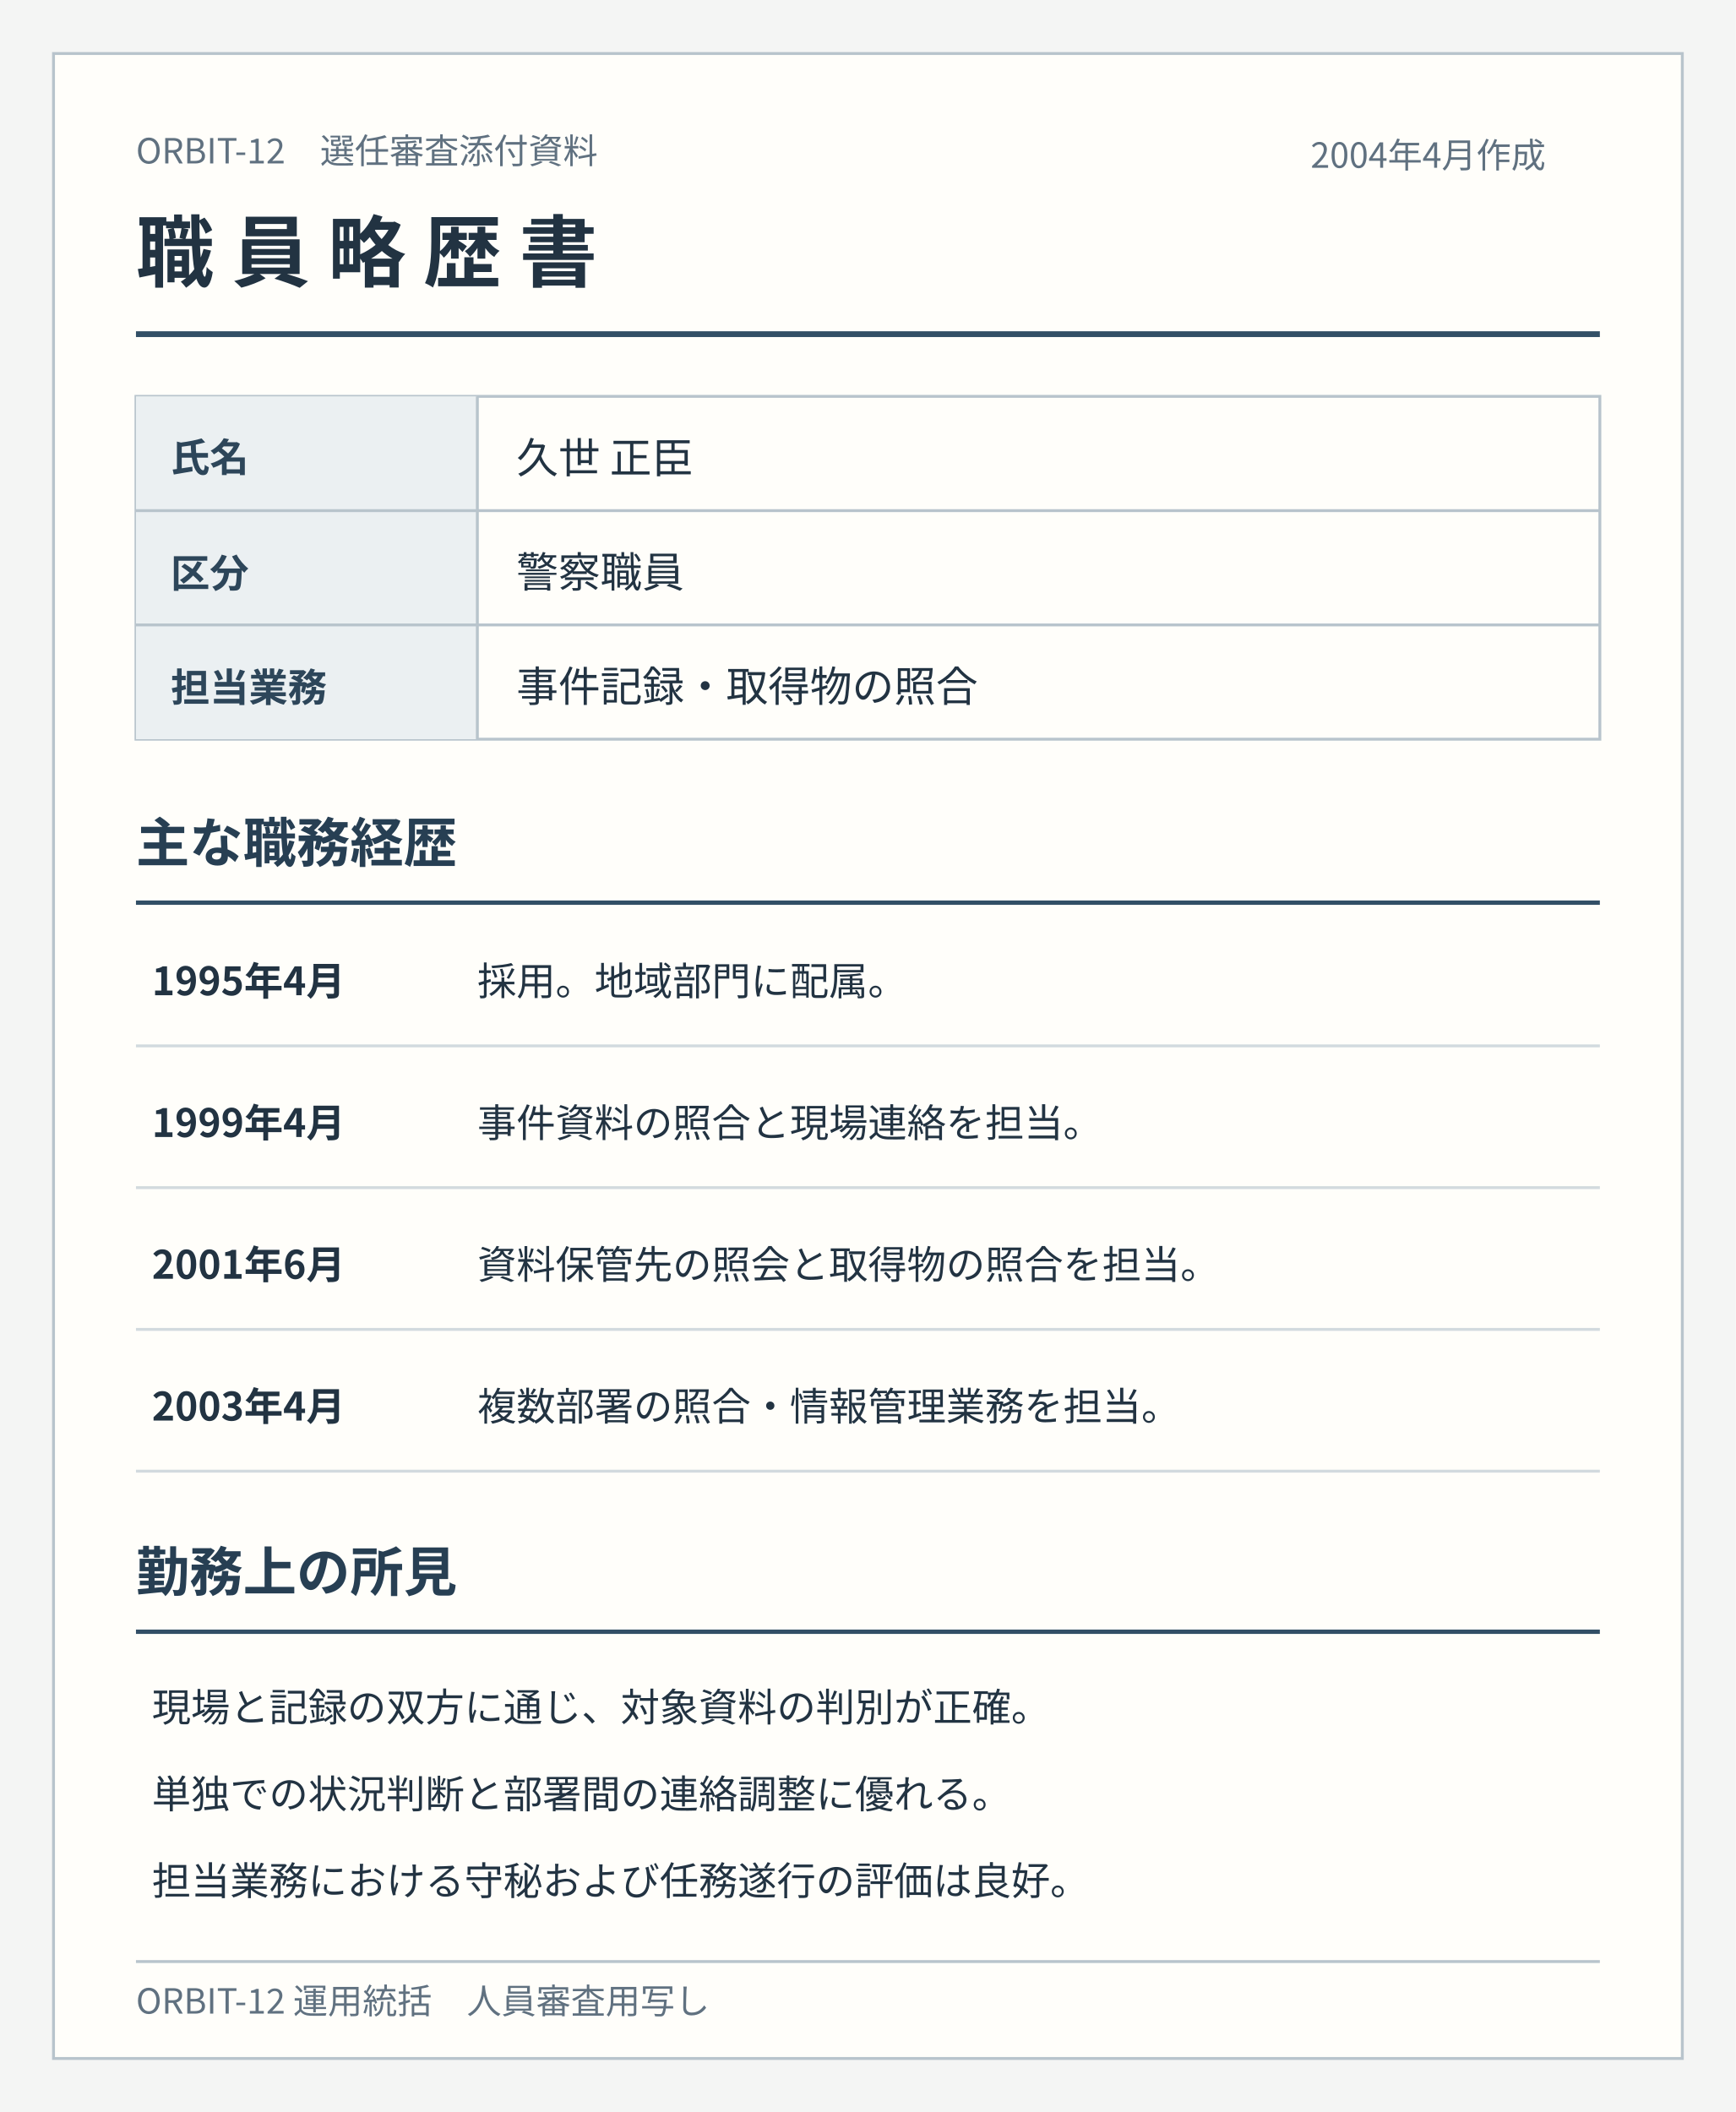
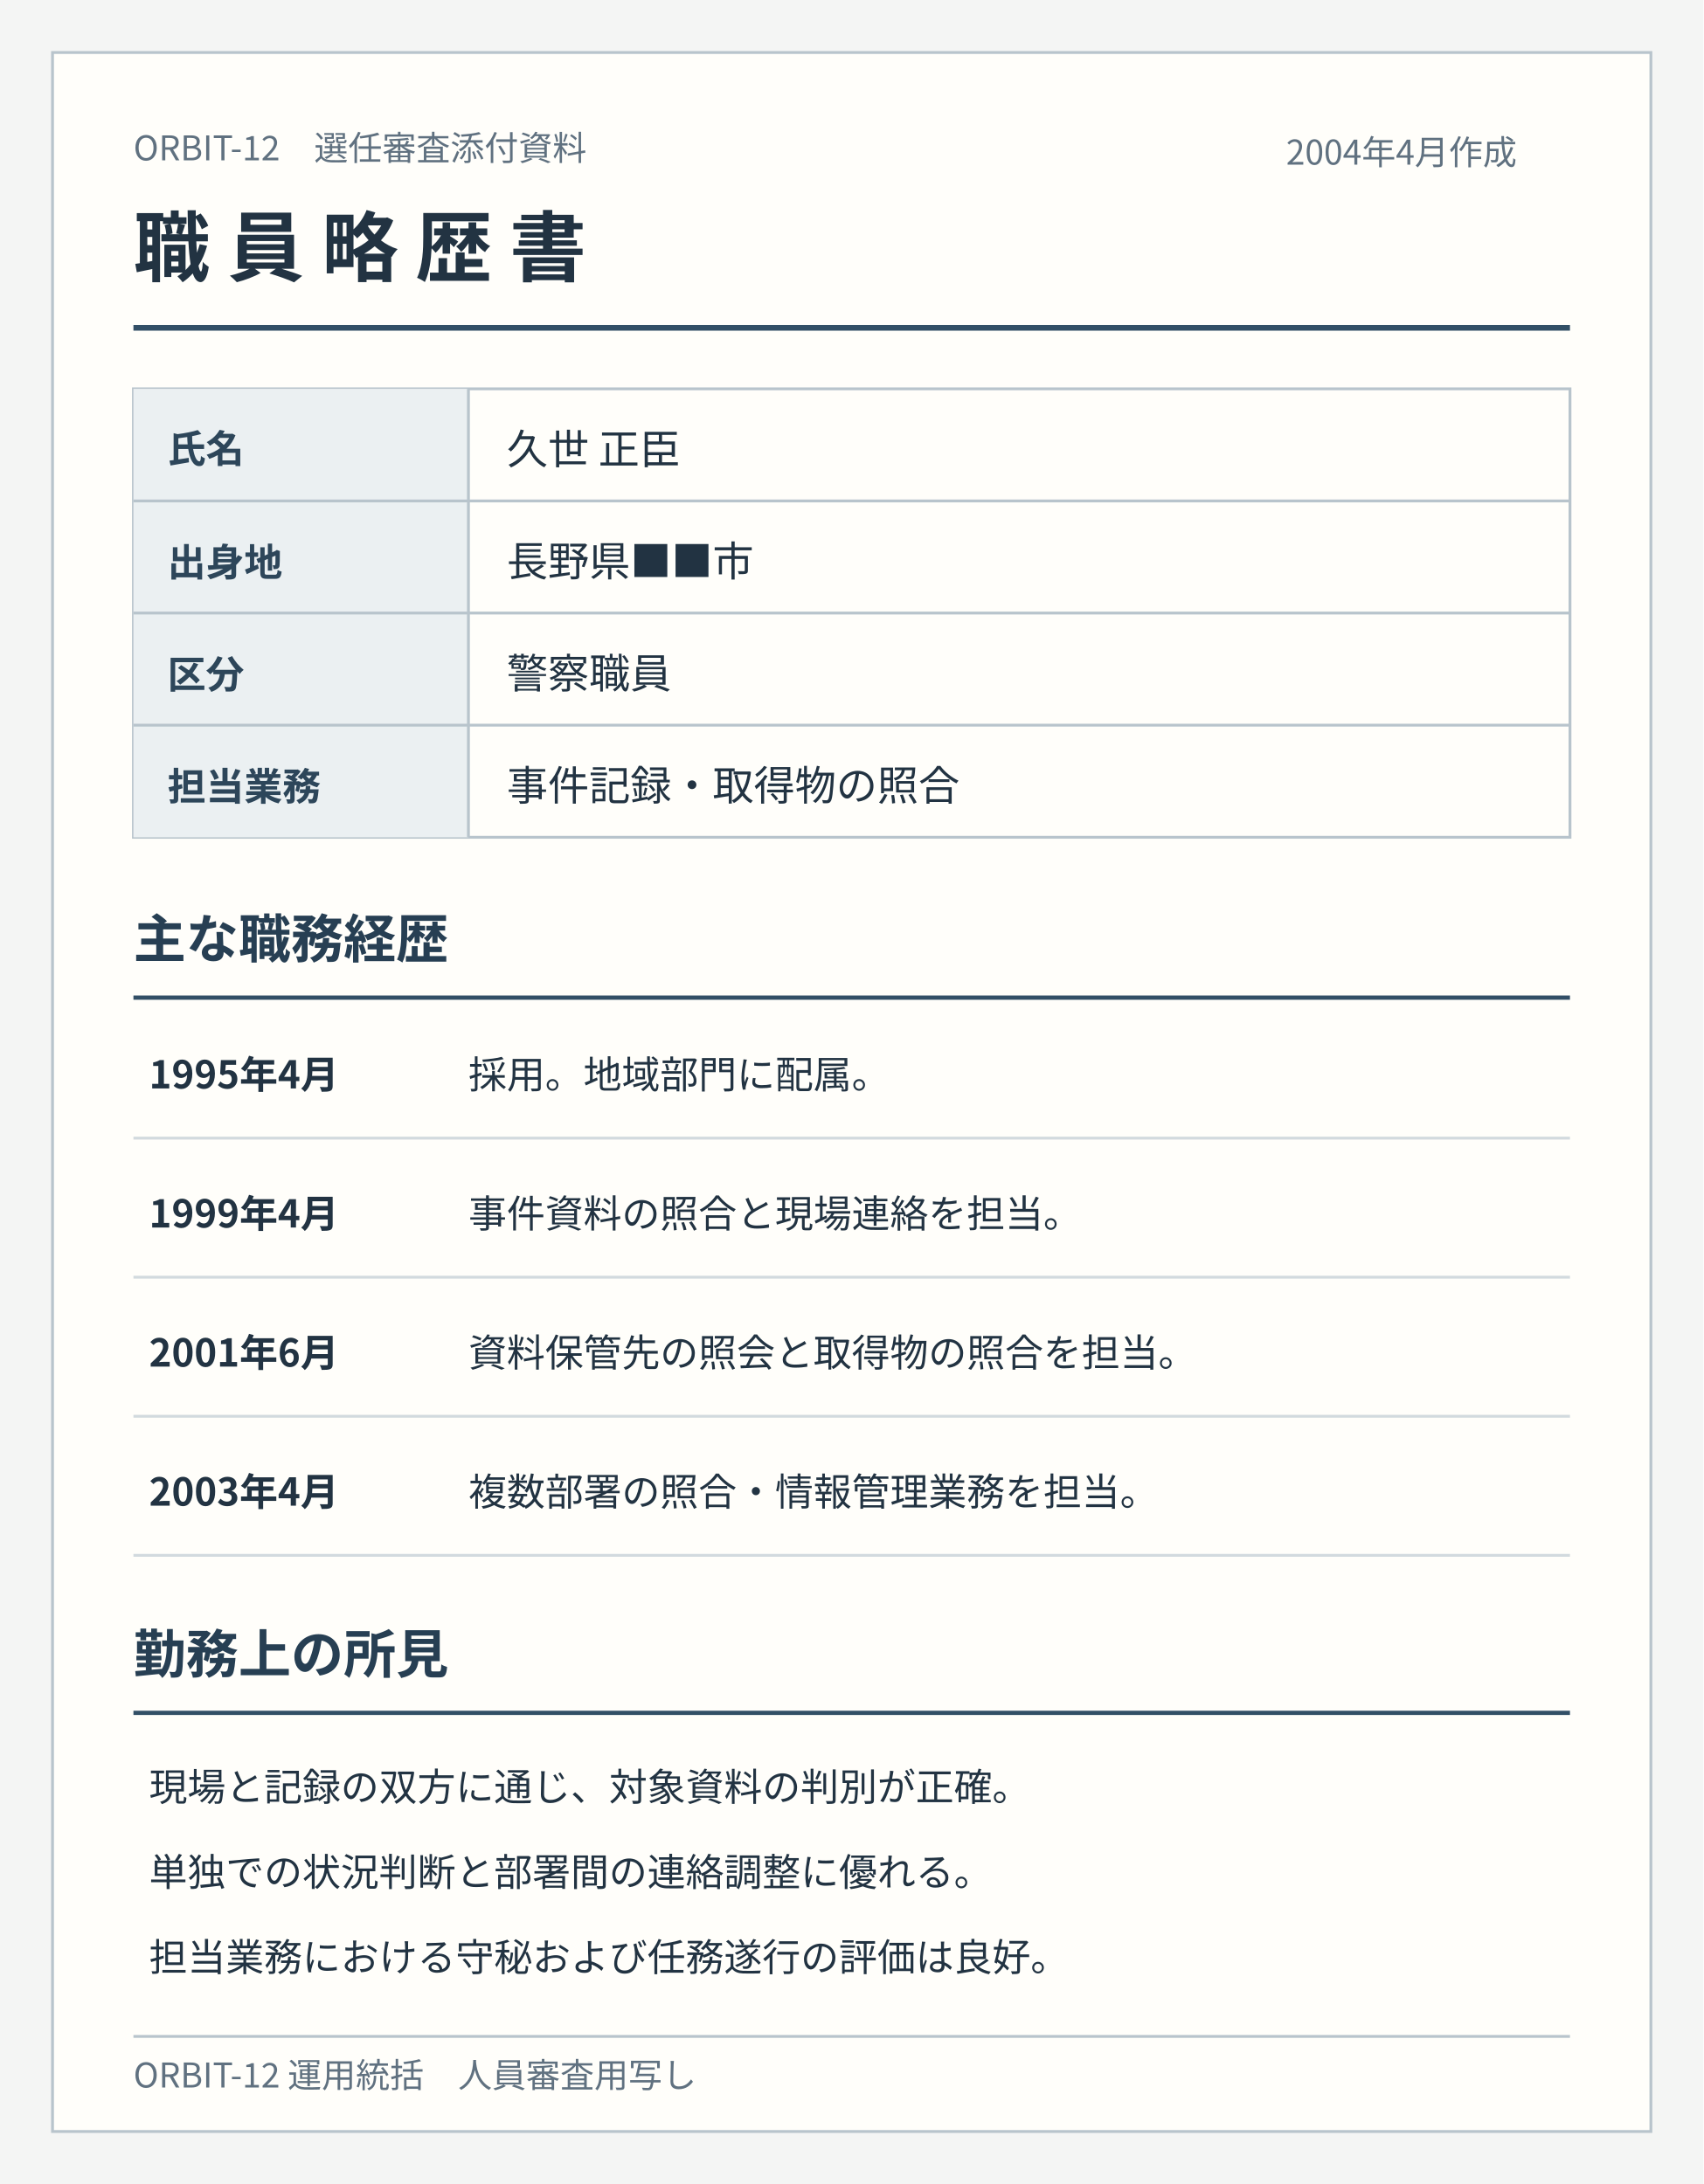
- <svg xmlns="http://www.w3.org/2000/svg" width="1200" height="1460" viewBox="0 0 1200 1460" role="img" aria-labelledby="title desc">
+ <svg xmlns="http://www.w3.org/2000/svg" width="1200" height="1539" viewBox="0 0 1200 1539" role="img" aria-labelledby="title desc">
  <style>
    text{font-family:"Noto Sans CJK JP","Hiragino Kaku Gothic ProN","Yu Gothic",Meiryo,sans-serif;fill:#223342}
    .small{font-size:24px;fill:#607180}.label{font-size:27px;font-weight:700;fill:#2d465a}
    .value{font-size:29px}.heading{font-size:37px;font-weight:700;fill:#273f53}
    .body{font-size:27px}.date{font-size:27px;font-weight:700}
  </style>
-   <rect width="1200" height="1460" fill="#f4f5f4" />
-   <rect x="37" y="37" width="1126" height="1386" fill="#fffefa" stroke="#b8c4cc" stroke-width="2" />
+   <rect width="1200" height="1539" fill="#f4f5f4" />
+   <rect x="37" y="37" width="1126" height="1465" fill="#fffefa" stroke="#b8c4cc" stroke-width="2" />
  <text x="94" y="113" class="small">ORBIT-12　選任審査添付資料</text>
  <text x="94" y="194" font-size="54" font-weight="700">職 員 略 歴 書</text>
  <text x="906" y="116" class="small">2004年4月作成</text>
  <path d="M94 231H1106" stroke="#324f66" stroke-width="4" />
-   <rect x="94" y="274" width="1012" height="237" fill="none" stroke="#b8c4cc" stroke-width="2" />
-   <rect x="94" y="274" width="236" height="237" fill="#ebf0f2" />
-   <path d="M94 353H1106 M94 432H1106 M330 274V511" stroke="#b8c4cc" stroke-width="2" />
+   <rect x="94" y="274" width="1012" height="316" fill="none" stroke="#b8c4cc" stroke-width="2" />
+   <rect x="94" y="274" width="236" height="316" fill="#ebf0f2" />
+   <path d="M94 353H1106 M94 432H1106 M94 511H1106 M330 274V590" stroke="#b8c4cc" stroke-width="2" />
  <text x="118" y="326" class="label">氏名</text>
  <text x="357" y="327" class="value">久世 正臣</text>
-   <text x="118" y="406" class="label">区分</text>
-   <text x="357" y="406" class="value">警察職員</text>
-   <text x="118" y="485" class="label">担当業務</text>
-   <text x="357" y="485" class="value">事件記録・取得物の照合</text>
-   <text x="94" y="596" class="heading">主な職務経歴</text>
-   <path d="M94 624H1106" stroke="#324f66" stroke-width="3" />
-   <text x="105" y="688" class="date">1995年4月</text>
-   <text x="330" y="688" class="body">採用。地域部門に配属。</text>
-   <path d="M94 723H1106" stroke="#d2dade" stroke-width="2" />
-   <text x="105" y="786" class="date">1999年4月</text>
-   <text x="330" y="786" class="body">事件資料の照合と現場連絡を担当。</text>
-   <path d="M94 821H1106" stroke="#d2dade" stroke-width="2" />
-   <text x="105" y="884" class="date">2001年6月</text>
-   <text x="330" y="884" class="body">資料保管先の照会と取得物の照合を担当。</text>
-   <path d="M94 919H1106" stroke="#d2dade" stroke-width="2" />
-   <text x="105" y="982" class="date">2003年4月</text>
-   <text x="330" y="982" class="body">複数部署の照合・情報管理業務を担当。</text>
-   <path d="M94 1017H1106" stroke="#d2dade" stroke-width="2" />
-   <text x="94" y="1100" class="heading">勤務上の所見</text>
-   <path d="M94 1128H1106" stroke="#324f66" stroke-width="3" />
-   <text x="105" y="1190" class="body">現場と記録の双方に通じ、対象資料の判別が正確。</text>
-   <text x="105" y="1250" class="body">単独での状況判断と部署間の連絡調整に優れる。</text>
-   <text x="105" y="1310" class="body">担当業務における守秘および任務遂行の評価は良好。</text>
-   <path d="M94 1356H1106" stroke="#b8c4cc" stroke-width="2" />
-   <text x="94" y="1392" class="small">ORBIT-12 運用統括　人員審査用写し</text>
+   <text x="118" y="406" class="label">出身地</text>
+   <text x="357" y="406" class="value">長野県■■市</text>
+   <text x="118" y="485" class="label">区分</text>
+   <text x="357" y="485" class="value">警察職員</text>
+   <text x="118" y="564" class="label">担当業務</text>
+   <text x="357" y="564" class="value">事件記録・取得物の照合</text>
+   <g transform="translate(0 79)">
+     <text x="94" y="596" class="heading">主な職務経歴</text>
+     <path d="M94 624H1106" stroke="#324f66" stroke-width="3" />
+     <text x="105" y="688" class="date">1995年4月</text>
+     <text x="330" y="688" class="body">採用。地域部門に配属。</text>
+     <path d="M94 723H1106" stroke="#d2dade" stroke-width="2" />
+     <text x="105" y="786" class="date">1999年4月</text>
+     <text x="330" y="786" class="body">事件資料の照合と現場連絡を担当。</text>
+     <path d="M94 821H1106" stroke="#d2dade" stroke-width="2" />
+     <text x="105" y="884" class="date">2001年6月</text>
+     <text x="330" y="884" class="body">資料保管先の照会と取得物の照合を担当。</text>
+     <path d="M94 919H1106" stroke="#d2dade" stroke-width="2" />
+     <text x="105" y="982" class="date">2003年4月</text>
+     <text x="330" y="982" class="body">複数部署の照合・情報管理業務を担当。</text>
+     <path d="M94 1017H1106" stroke="#d2dade" stroke-width="2" />
+     <text x="94" y="1100" class="heading">勤務上の所見</text>
+     <path d="M94 1128H1106" stroke="#324f66" stroke-width="3" />
+     <text x="105" y="1190" class="body">現場と記録の双方に通じ、対象資料の判別が正確。</text>
+     <text x="105" y="1250" class="body">単独での状況判断と部署間の連絡調整に優れる。</text>
+     <text x="105" y="1310" class="body">担当業務における守秘および任務遂行の評価は良好。</text>
+     <path d="M94 1356H1106" stroke="#b8c4cc" stroke-width="2" />
+     <text x="94" y="1392" class="small">ORBIT-12 運用統括　人員審査用写し</text>
+   </g>
</svg>
